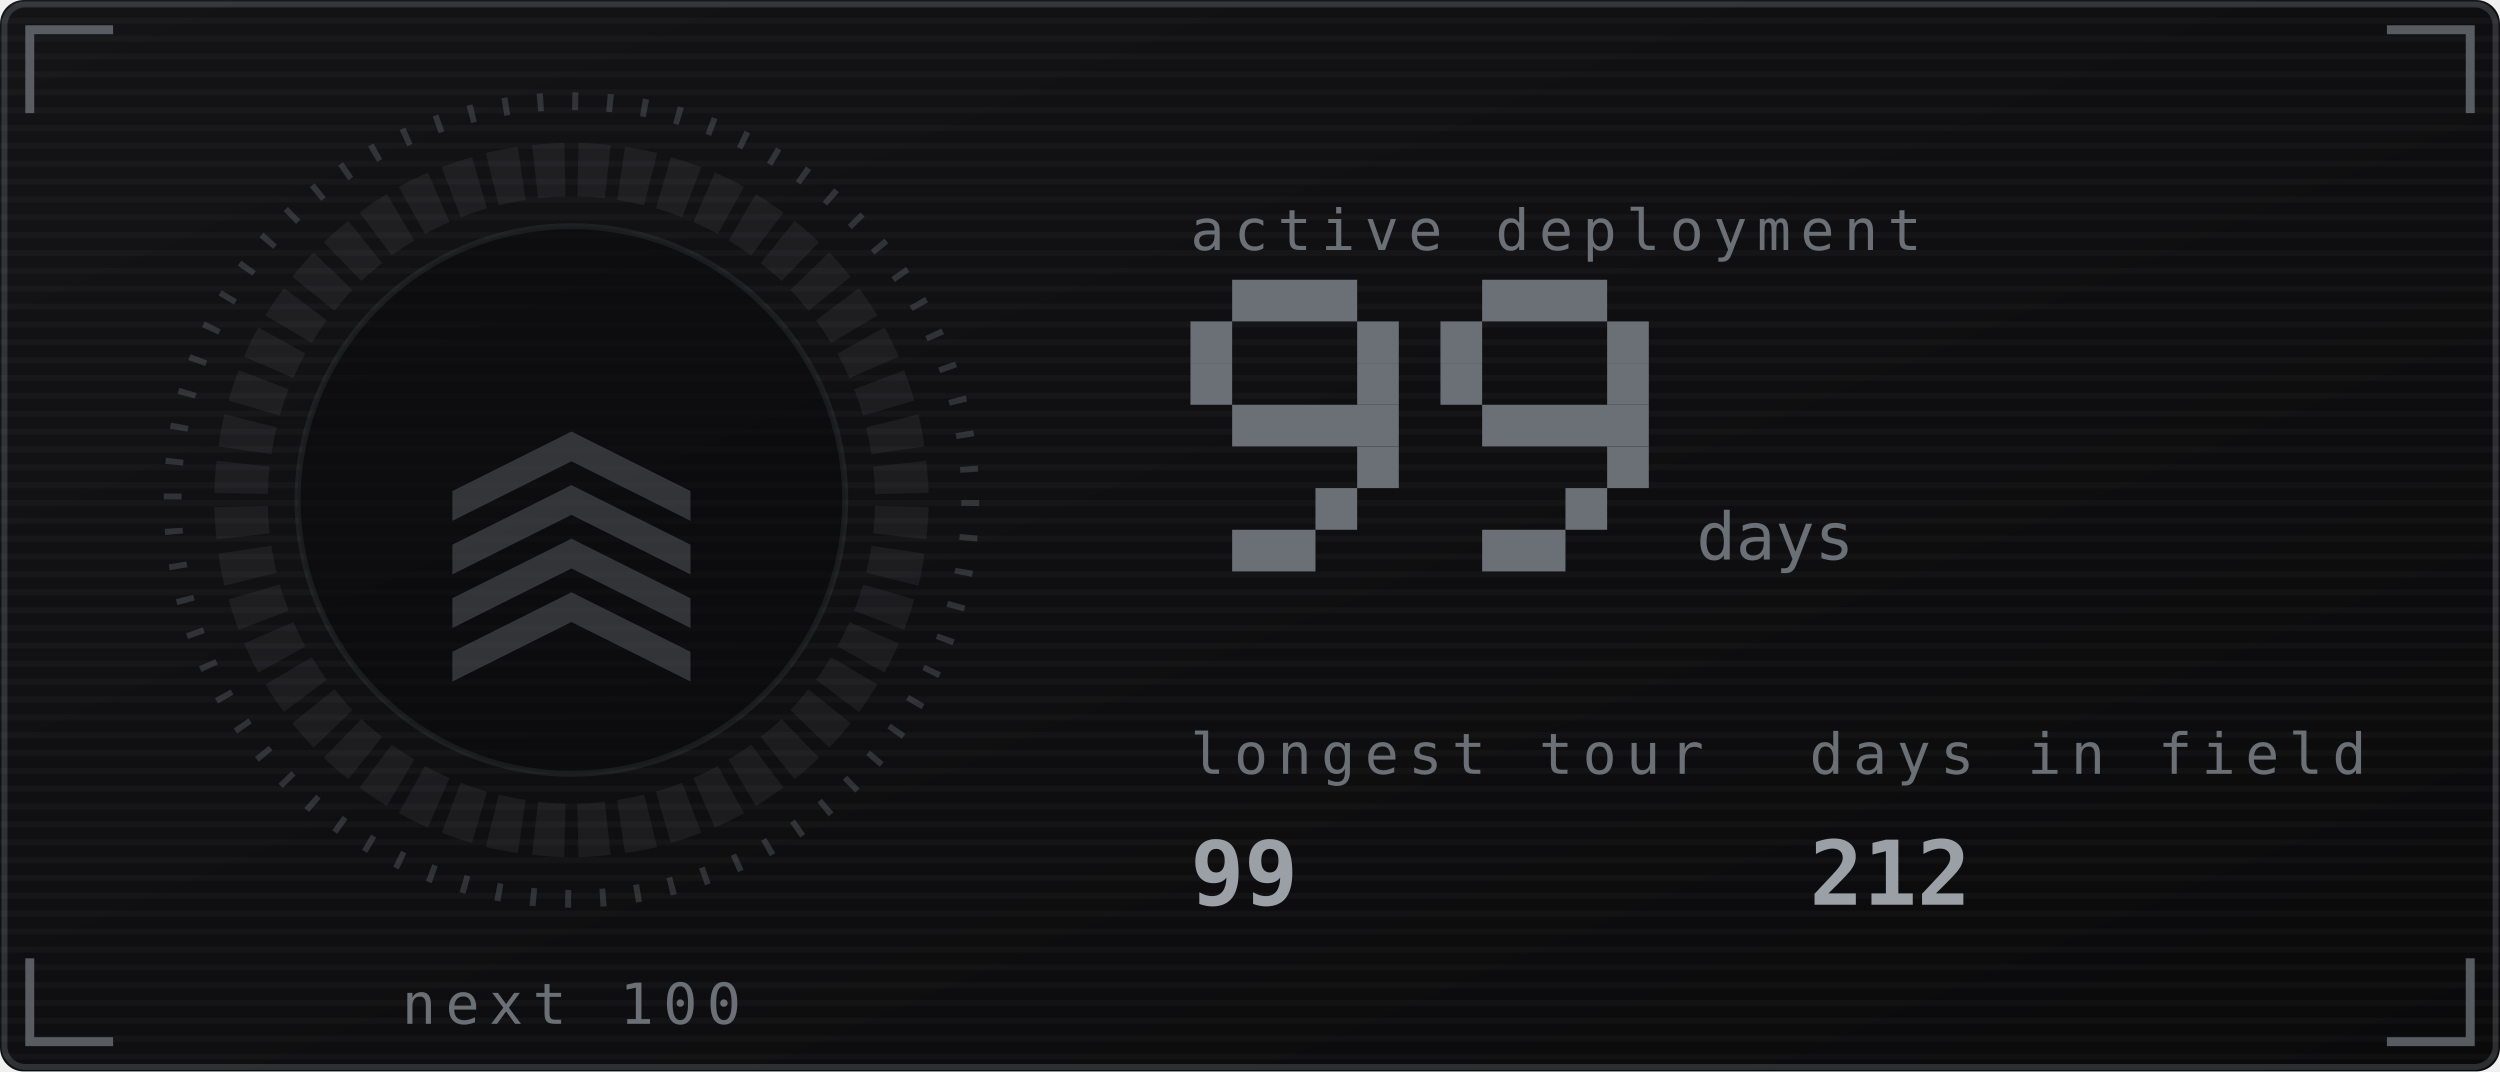
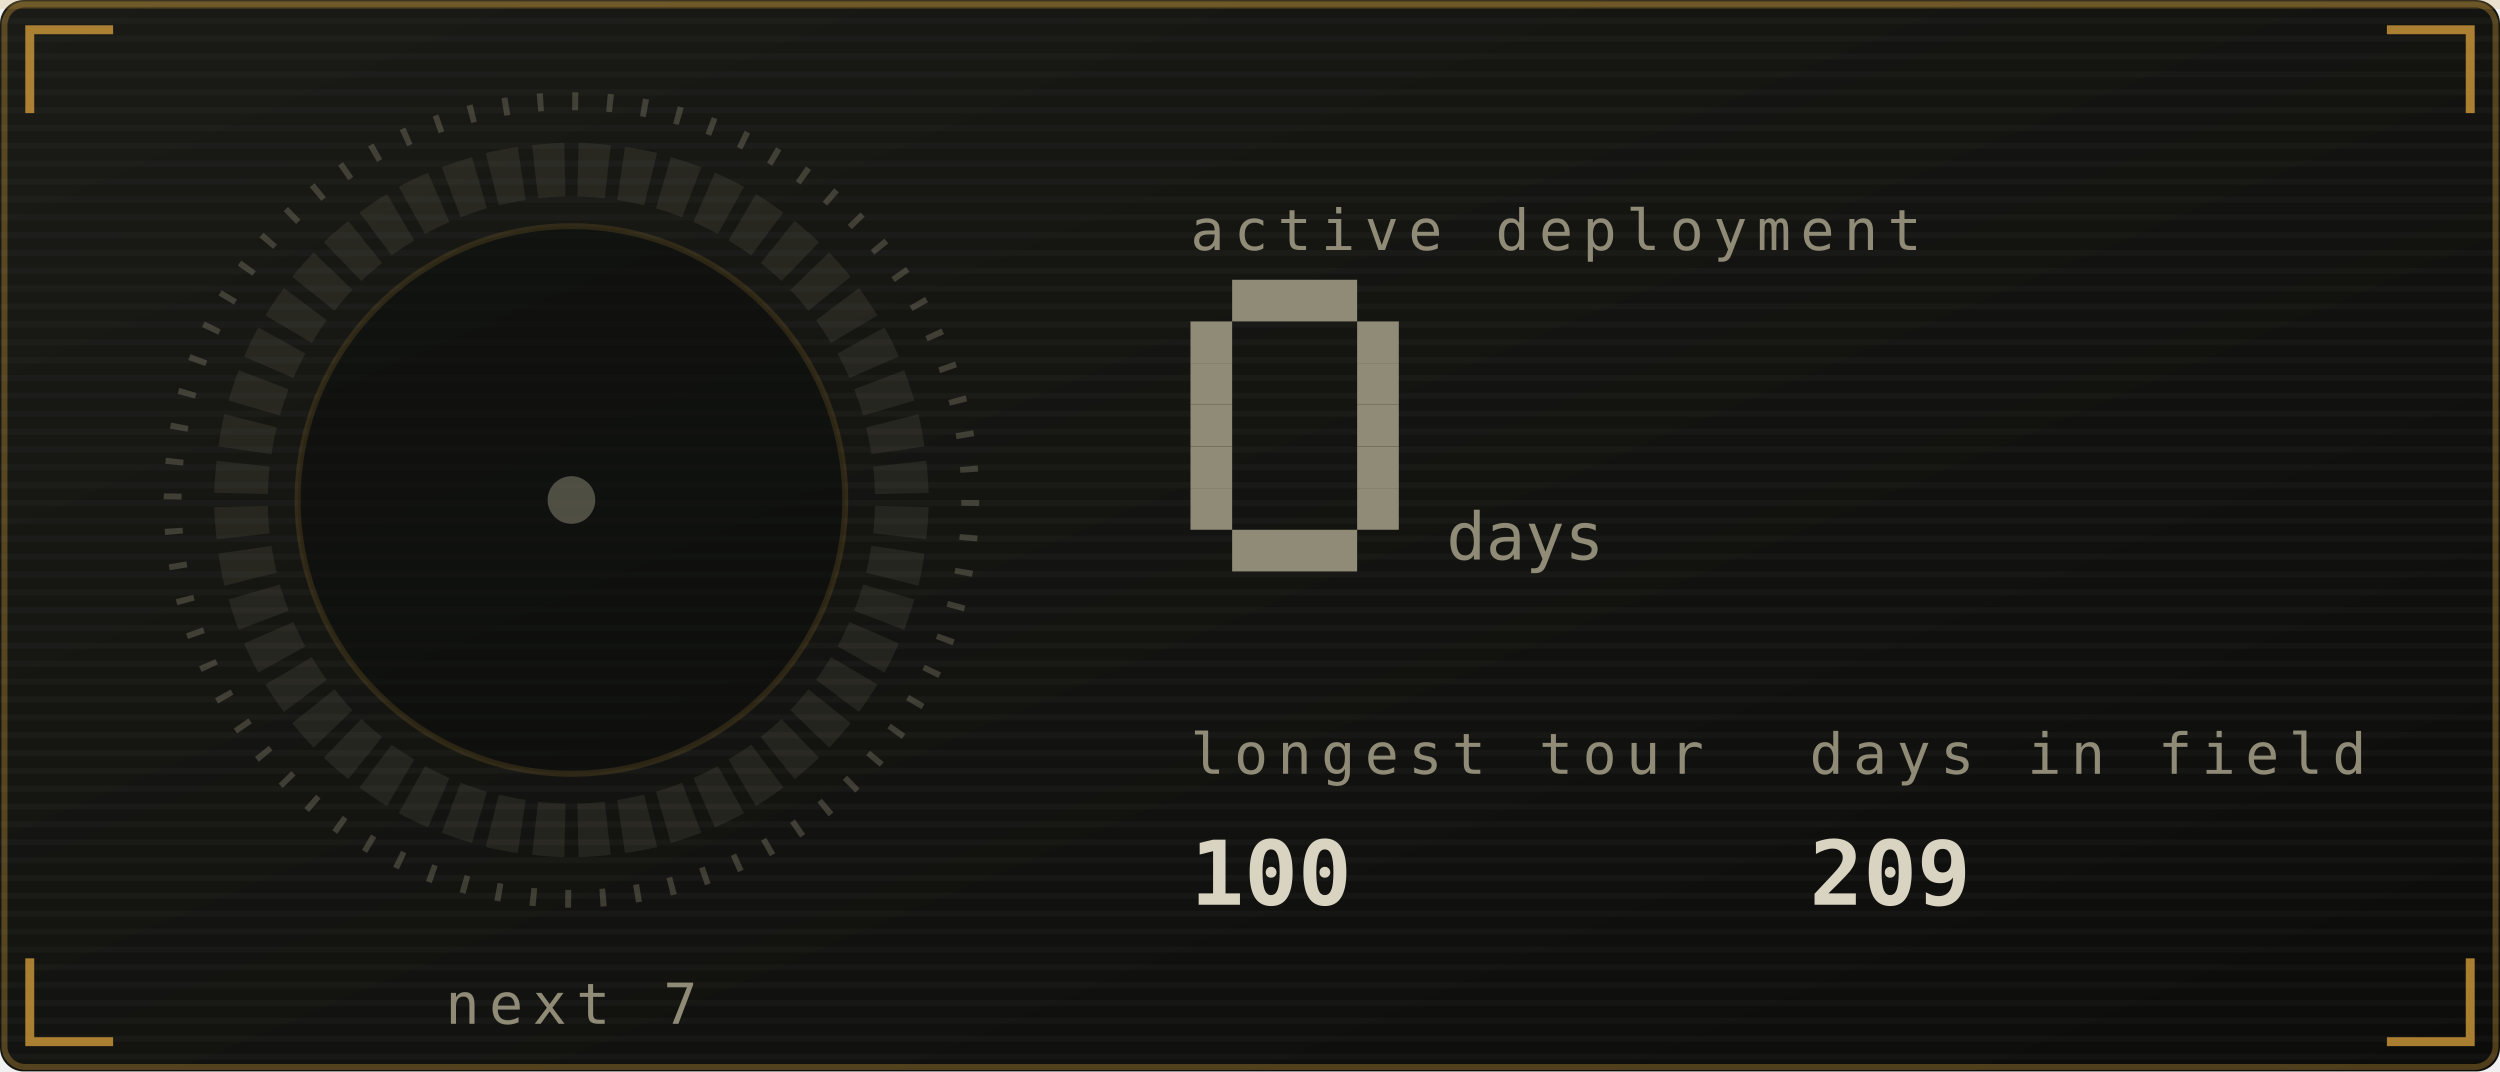
<svg xmlns="http://www.w3.org/2000/svg" viewBox="0 0 420 180" width="420" height="180" role="img" aria-labelledby="stkt stkd">
  <defs>
    <linearGradient id="stkbg" x1="0" y1="0" x2="1" y2="1">
-       <stop offset="0" stop-color="#141417" />
-       <stop offset="1" stop-color="#0a0a0b" />
+       <stop offset="0" stop-color="#1a1b16" />
+       <stop offset="1" stop-color="#0c0d0b" />
    </linearGradient>
  </defs>
  <style>
    .mono{font-family:ui-monospace,SFMono-Regular,Menlo,Consolas,"DejaVu Sans Mono",monospace}
-     .lbl{font-size:9.5px;letter-spacing:1.6px;fill:#6b7076}
-     .big{font-size:31px;font-weight:700;fill:#9aa0a6}
-     .med{font-size:15px;font-weight:700;fill:#9aa0a6}
-     .sm{font-size:11px;fill:#9aa0a6}
-     .dim{font-size:11px;fill:#6b7076}
+     .lbl{font-size:9.5px;letter-spacing:1.6px;fill:#908b77}
+     .big{font-size:31px;font-weight:700;fill:#d9d3c1}
+     .med{font-size:15px;font-weight:700;fill:#d9d3c1}
+     .sm{font-size:11px;fill:#d9d3c1}
+     .dim{font-size:11px;fill:#908b77}
    
-     .fnum{font-size:11px;fill:#6b7076}
+     .pulse{animation:pulse 3.4s ease-in-out infinite}
+     @keyframes pulse{0%,100%{opacity:1}50%{opacity:.62}}
+     .fnum{font-size:11px;fill:#908b77}
    
    
</style>
  <rect width="420" height="180" rx="4" fill="url(#stkbg)" />
-   <rect x="0.75" y="0.75" width="418.5" height="178.5" rx="3.5" fill="none" stroke="#6b7076" stroke-opacity="0.35" />
+   <rect x="0.75" y="0.75" width="418.5" height="178.5" rx="3.5" fill="none" stroke="#cf9a3a" stroke-opacity="0.35" />
  <defs>
    <pattern id="stkscan" width="4" height="3" patternUnits="userSpaceOnUse">
      <rect width="4" height="1" fill="#ffffff" opacity="0.025" />
    </pattern>
  </defs>
  <rect width="420" height="180" rx="4" fill="url(#stkscan)" />
-   <path d="M5 19V5H19M401 5H415V19M415 161V175H401M19 175H5V161" fill="none" stroke="#6b7076" stroke-width="1.5" stroke-opacity="0.8" />
+   <rect x="0" y="0" width="420" height="1.5" fill="#cf9a3a" opacity="0.18">
+     <animate attributeName="y" values="0;180;180" keyTimes="0;0.6;1" dur="7s" repeatCount="indefinite" />
+   </rect>
+   <path d="M5 19V5H19M401 5H415V19M415 161V175H401M19 175H5V161" fill="none" stroke="#cf9a3a" stroke-width="1.5" stroke-opacity="0.8" />
  <defs>
    <linearGradient id="stkMetal" x1="0" y1="0" x2="0" y2="1">
-       <stop offset="0" stop-color="#e9e9e5" />
-       <stop offset="0.45" stop-color="#6b7076" />
-       <stop offset="1" stop-color="#5c6169" />
+       <stop offset="0" stop-color="#efe8d4" />
+       <stop offset="0.45" stop-color="#cf9a3a" />
+       <stop offset="1" stop-color="#5a4d33" />
    </linearGradient>
  </defs>
-   <circle cx="96" cy="84" r="67" fill="none" stroke="#6b7076" stroke-opacity="0.35" stroke-width="3" stroke-dasharray="1 4.85" />
-   <path d="M97.2 24.0A60 60 0 0 1 102.6 24.4L101.6 33.3A51 51 0 0 0 97.0 33.0Z" fill="#6b7076" opacity="0.14" />
-   <path d="M105.0 24.7A60 60 0 0 1 110.4 25.7L108.2 34.5A51 51 0 0 0 103.7 33.6Z" fill="#6b7076" opacity="0.14" />
-   <path d="M112.7 26.4A60 60 0 0 1 117.8 28.1L114.6 36.5A51 51 0 0 0 110.2 35.0Z" fill="#6b7076" opacity="0.14" />
-   <path d="M120.1 29.0A60 60 0 0 1 125.0 31.4L120.6 39.3A51 51 0 0 0 116.5 37.3Z" fill="#6b7076" opacity="0.14" />
-   <path d="M127.0 32.6A60 60 0 0 1 131.6 35.7L126.2 42.9A51 51 0 0 0 122.4 40.4Z" fill="#6b7076" opacity="0.14" />
-   <path d="M133.5 37.1A60 60 0 0 1 137.6 40.7L131.3 47.2A51 51 0 0 0 127.8 44.2Z" fill="#6b7076" opacity="0.14" />
-   <path d="M139.3 42.4A60 60 0 0 1 142.9 46.5L135.8 52.2A51 51 0 0 0 132.8 48.7Z" fill="#6b7076" opacity="0.14" />
-   <path d="M144.3 48.4A60 60 0 0 1 147.4 53.0L139.6 57.6A51 51 0 0 0 137.1 53.8Z" fill="#6b7076" opacity="0.14" />
-   <path d="M148.6 55.0A60 60 0 0 1 151.0 59.9L142.7 63.5A51 51 0 0 0 140.7 59.4Z" fill="#6b7076" opacity="0.14" />
-   <path d="M151.9 62.2A60 60 0 0 1 153.6 67.3L145.0 69.8A51 51 0 0 0 143.5 65.4Z" fill="#6b7076" opacity="0.14" />
-   <path d="M154.3 69.6A60 60 0 0 1 155.3 75.0L146.4 76.3A51 51 0 0 0 145.5 71.8Z" fill="#6b7076" opacity="0.14" />
-   <path d="M155.6 77.4A60 60 0 0 1 156.0 82.8L147.0 83.0A51 51 0 0 0 146.7 78.4Z" fill="#6b7076" opacity="0.14" />
-   <path d="M156.0 85.2A60 60 0 0 1 155.6 90.6L146.7 89.6A51 51 0 0 0 147.0 85.0Z" fill="#6b7076" opacity="0.14" />
-   <path d="M155.3 93.0A60 60 0 0 1 154.3 98.4L145.5 96.2A51 51 0 0 0 146.4 91.7Z" fill="#6b7076" opacity="0.14" />
-   <path d="M153.6 100.7A60 60 0 0 1 151.9 105.8L143.5 102.6A51 51 0 0 0 145.0 98.2Z" fill="#6b7076" opacity="0.14" />
-   <path d="M151.0 108.1A60 60 0 0 1 148.6 113.0L140.7 108.6A51 51 0 0 0 142.7 104.5Z" fill="#6b7076" opacity="0.14" />
-   <path d="M147.4 115.0A60 60 0 0 1 144.3 119.6L137.1 114.2A51 51 0 0 0 139.6 110.4Z" fill="#6b7076" opacity="0.14" />
-   <path d="M142.9 121.5A60 60 0 0 1 139.3 125.6L132.8 119.3A51 51 0 0 0 135.8 115.8Z" fill="#6b7076" opacity="0.14" />
-   <path d="M137.6 127.3A60 60 0 0 1 133.5 130.9L127.8 123.8A51 51 0 0 0 131.3 120.8Z" fill="#6b7076" opacity="0.14" />
-   <path d="M131.6 132.3A60 60 0 0 1 127.0 135.4L122.4 127.6A51 51 0 0 0 126.2 125.1Z" fill="#6b7076" opacity="0.14" />
-   <path d="M125.0 136.6A60 60 0 0 1 120.1 139.0L116.5 130.7A51 51 0 0 0 120.6 128.7Z" fill="#6b7076" opacity="0.14" />
-   <path d="M117.8 139.9A60 60 0 0 1 112.7 141.6L110.2 133.0A51 51 0 0 0 114.6 131.5Z" fill="#6b7076" opacity="0.14" />
-   <path d="M110.4 142.3A60 60 0 0 1 105.0 143.3L103.7 134.4A51 51 0 0 0 108.2 133.5Z" fill="#6b7076" opacity="0.14" />
-   <path d="M102.6 143.6A60 60 0 0 1 97.2 144.0L97.0 135.0A51 51 0 0 0 101.6 134.7Z" fill="#6b7076" opacity="0.14" />
-   <path d="M94.8 144.0A60 60 0 0 1 89.4 143.6L90.4 134.7A51 51 0 0 0 95.0 135.0Z" fill="#6b7076" opacity="0.14" />
-   <path d="M87.0 143.3A60 60 0 0 1 81.6 142.3L83.8 133.5A51 51 0 0 0 88.3 134.4Z" fill="#6b7076" opacity="0.14" />
-   <path d="M79.3 141.6A60 60 0 0 1 74.2 139.9L77.4 131.5A51 51 0 0 0 81.8 133.0Z" fill="#6b7076" opacity="0.14" />
-   <path d="M71.9 139.0A60 60 0 0 1 67.0 136.6L71.4 128.7A51 51 0 0 0 75.5 130.7Z" fill="#6b7076" opacity="0.14" />
-   <path d="M65.0 135.4A60 60 0 0 1 60.4 132.3L65.8 125.1A51 51 0 0 0 69.6 127.6Z" fill="#6b7076" opacity="0.14" />
-   <path d="M58.5 130.9A60 60 0 0 1 54.4 127.3L60.7 120.8A51 51 0 0 0 64.2 123.8Z" fill="#6b7076" opacity="0.14" />
-   <path d="M52.7 125.6A60 60 0 0 1 49.1 121.5L56.2 115.8A51 51 0 0 0 59.2 119.3Z" fill="#6b7076" opacity="0.14" />
-   <path d="M47.7 119.6A60 60 0 0 1 44.6 115.0L52.4 110.4A51 51 0 0 0 54.9 114.2Z" fill="#6b7076" opacity="0.14" />
-   <path d="M43.4 113.0A60 60 0 0 1 41.0 108.1L49.3 104.5A51 51 0 0 0 51.3 108.6Z" fill="#6b7076" opacity="0.14" />
-   <path d="M40.1 105.8A60 60 0 0 1 38.4 100.7L47.0 98.2A51 51 0 0 0 48.5 102.6Z" fill="#6b7076" opacity="0.14" />
-   <path d="M37.7 98.4A60 60 0 0 1 36.7 93.0L45.6 91.7A51 51 0 0 0 46.5 96.2Z" fill="#6b7076" opacity="0.14" />
-   <path d="M36.4 90.6A60 60 0 0 1 36.0 85.2L45.0 85.0A51 51 0 0 0 45.3 89.6Z" fill="#6b7076" opacity="0.14" />
-   <path d="M36.0 82.8A60 60 0 0 1 36.4 77.4L45.3 78.4A51 51 0 0 0 45.0 83.0Z" fill="#6b7076" opacity="0.14" />
-   <path d="M36.7 75.0A60 60 0 0 1 37.7 69.6L46.5 71.8A51 51 0 0 0 45.6 76.3Z" fill="#6b7076" opacity="0.14" />
-   <path d="M38.4 67.3A60 60 0 0 1 40.1 62.2L48.5 65.4A51 51 0 0 0 47.0 69.8Z" fill="#6b7076" opacity="0.14" />
-   <path d="M41.0 59.9A60 60 0 0 1 43.4 55.0L51.3 59.4A51 51 0 0 0 49.3 63.5Z" fill="#6b7076" opacity="0.14" />
-   <path d="M44.6 53.0A60 60 0 0 1 47.7 48.4L54.9 53.8A51 51 0 0 0 52.4 57.6Z" fill="#6b7076" opacity="0.14" />
-   <path d="M49.1 46.5A60 60 0 0 1 52.7 42.4L59.2 48.7A51 51 0 0 0 56.2 52.2Z" fill="#6b7076" opacity="0.14" />
-   <path d="M54.4 40.7A60 60 0 0 1 58.5 37.1L64.2 44.2A51 51 0 0 0 60.7 47.2Z" fill="#6b7076" opacity="0.14" />
-   <path d="M60.4 35.7A60 60 0 0 1 65.0 32.6L69.6 40.4A51 51 0 0 0 65.8 42.9Z" fill="#6b7076" opacity="0.14" />
-   <path d="M67.0 31.4A60 60 0 0 1 71.9 29.0L75.5 37.3A51 51 0 0 0 71.4 39.3Z" fill="#6b7076" opacity="0.14" />
-   <path d="M74.2 28.1A60 60 0 0 1 79.3 26.4L81.8 35.0A51 51 0 0 0 77.4 36.5Z" fill="#6b7076" opacity="0.14" />
-   <path d="M81.6 25.7A60 60 0 0 1 87.0 24.7L88.3 33.6A51 51 0 0 0 83.8 34.5Z" fill="#6b7076" opacity="0.14" />
-   <path d="M89.4 24.4A60 60 0 0 1 94.8 24.0L95.0 33.0A51 51 0 0 0 90.4 33.3Z" fill="#6b7076" opacity="0.14" />
-   <circle cx="96" cy="84" r="46" fill="#0a0a0b" opacity="0.6" stroke="#6b7076" stroke-opacity="0.25" />
-   <path d="M76 109.5l20 -10l20 10v5l-20 -10l-20 10z" fill="#6b7076" opacity="0.4" />
-   <path d="M76 100.5l20 -10l20 10v5l-20 -10l-20 10z" fill="#6b7076" opacity="0.4" />
-   <path d="M76 91.5l20 -10l20 10v5l-20 -10l-20 10z" fill="#6b7076" opacity="0.4" />
-   <path d="M76 82.5l20 -10l20 10v5l-20 -10l-20 10z" fill="#6b7076" opacity="0.4" />
-   <text class="mono lbl" x="96" y="172" text-anchor="middle">next 100</text>
+   <circle cx="96" cy="84" r="67" fill="none" stroke="#908b77" stroke-opacity="0.35" stroke-width="3" stroke-dasharray="1 4.85" />
+   <path d="M97.2 24.0A60 60 0 0 1 102.6 24.4L101.6 33.3A51 51 0 0 0 97.0 33.0Z" fill="#908b77" opacity="0.14" />
+   <path d="M105.0 24.7A60 60 0 0 1 110.4 25.7L108.2 34.5A51 51 0 0 0 103.7 33.6Z" fill="#908b77" opacity="0.14" />
+   <path d="M112.7 26.4A60 60 0 0 1 117.8 28.1L114.6 36.5A51 51 0 0 0 110.2 35.0Z" fill="#908b77" opacity="0.14" />
+   <path d="M120.1 29.0A60 60 0 0 1 125.0 31.4L120.6 39.3A51 51 0 0 0 116.5 37.3Z" fill="#908b77" opacity="0.14" />
+   <path d="M127.0 32.6A60 60 0 0 1 131.6 35.7L126.2 42.9A51 51 0 0 0 122.4 40.4Z" fill="#908b77" opacity="0.14" />
+   <path d="M133.5 37.1A60 60 0 0 1 137.6 40.7L131.3 47.2A51 51 0 0 0 127.8 44.2Z" fill="#908b77" opacity="0.14" />
+   <path d="M139.3 42.4A60 60 0 0 1 142.9 46.5L135.8 52.2A51 51 0 0 0 132.8 48.7Z" fill="#908b77" opacity="0.14" />
+   <path d="M144.3 48.4A60 60 0 0 1 147.4 53.0L139.6 57.6A51 51 0 0 0 137.1 53.8Z" fill="#908b77" opacity="0.14" />
+   <path d="M148.6 55.0A60 60 0 0 1 151.0 59.9L142.7 63.5A51 51 0 0 0 140.7 59.4Z" fill="#908b77" opacity="0.14" />
+   <path d="M151.9 62.2A60 60 0 0 1 153.6 67.3L145.0 69.8A51 51 0 0 0 143.5 65.4Z" fill="#908b77" opacity="0.14" />
+   <path d="M154.3 69.6A60 60 0 0 1 155.3 75.0L146.4 76.3A51 51 0 0 0 145.5 71.8Z" fill="#908b77" opacity="0.14" />
+   <path d="M155.6 77.4A60 60 0 0 1 156.0 82.8L147.0 83.0A51 51 0 0 0 146.7 78.4Z" fill="#908b77" opacity="0.14" />
+   <path d="M156.0 85.2A60 60 0 0 1 155.6 90.6L146.7 89.6A51 51 0 0 0 147.0 85.0Z" fill="#908b77" opacity="0.14" />
+   <path d="M155.3 93.0A60 60 0 0 1 154.3 98.4L145.5 96.2A51 51 0 0 0 146.4 91.7Z" fill="#908b77" opacity="0.14" />
+   <path d="M153.6 100.7A60 60 0 0 1 151.9 105.8L143.5 102.6A51 51 0 0 0 145.0 98.2Z" fill="#908b77" opacity="0.14" />
+   <path d="M151.0 108.1A60 60 0 0 1 148.6 113.0L140.7 108.6A51 51 0 0 0 142.7 104.5Z" fill="#908b77" opacity="0.14" />
+   <path d="M147.4 115.0A60 60 0 0 1 144.3 119.6L137.1 114.2A51 51 0 0 0 139.6 110.4Z" fill="#908b77" opacity="0.14" />
+   <path d="M142.9 121.5A60 60 0 0 1 139.3 125.6L132.8 119.3A51 51 0 0 0 135.8 115.8Z" fill="#908b77" opacity="0.14" />
+   <path d="M137.6 127.3A60 60 0 0 1 133.5 130.9L127.8 123.8A51 51 0 0 0 131.3 120.8Z" fill="#908b77" opacity="0.14" />
+   <path d="M131.6 132.3A60 60 0 0 1 127.0 135.4L122.4 127.6A51 51 0 0 0 126.2 125.1Z" fill="#908b77" opacity="0.14" />
+   <path d="M125.0 136.6A60 60 0 0 1 120.1 139.0L116.5 130.7A51 51 0 0 0 120.6 128.7Z" fill="#908b77" opacity="0.14" />
+   <path d="M117.8 139.9A60 60 0 0 1 112.7 141.6L110.2 133.0A51 51 0 0 0 114.6 131.5Z" fill="#908b77" opacity="0.14" />
+   <path d="M110.4 142.3A60 60 0 0 1 105.0 143.3L103.7 134.4A51 51 0 0 0 108.2 133.5Z" fill="#908b77" opacity="0.14" />
+   <path d="M102.6 143.6A60 60 0 0 1 97.2 144.0L97.0 135.0A51 51 0 0 0 101.6 134.7Z" fill="#908b77" opacity="0.14" />
+   <path d="M94.8 144.0A60 60 0 0 1 89.4 143.6L90.4 134.7A51 51 0 0 0 95.0 135.0Z" fill="#908b77" opacity="0.14" />
+   <path d="M87.0 143.3A60 60 0 0 1 81.6 142.3L83.8 133.5A51 51 0 0 0 88.3 134.4Z" fill="#908b77" opacity="0.14" />
+   <path d="M79.3 141.6A60 60 0 0 1 74.2 139.9L77.4 131.5A51 51 0 0 0 81.8 133.0Z" fill="#908b77" opacity="0.14" />
+   <path d="M71.9 139.0A60 60 0 0 1 67.0 136.6L71.4 128.7A51 51 0 0 0 75.5 130.7Z" fill="#908b77" opacity="0.14" />
+   <path d="M65.0 135.4A60 60 0 0 1 60.4 132.3L65.8 125.1A51 51 0 0 0 69.6 127.6Z" fill="#908b77" opacity="0.14" />
+   <path d="M58.5 130.9A60 60 0 0 1 54.4 127.3L60.7 120.8A51 51 0 0 0 64.2 123.8Z" fill="#908b77" opacity="0.14" />
+   <path d="M52.7 125.6A60 60 0 0 1 49.1 121.5L56.2 115.8A51 51 0 0 0 59.2 119.3Z" fill="#908b77" opacity="0.14" />
+   <path d="M47.7 119.6A60 60 0 0 1 44.6 115.0L52.4 110.4A51 51 0 0 0 54.9 114.2Z" fill="#908b77" opacity="0.14" />
+   <path d="M43.4 113.0A60 60 0 0 1 41.0 108.1L49.3 104.5A51 51 0 0 0 51.3 108.6Z" fill="#908b77" opacity="0.14" />
+   <path d="M40.1 105.8A60 60 0 0 1 38.4 100.7L47.0 98.2A51 51 0 0 0 48.5 102.6Z" fill="#908b77" opacity="0.14" />
+   <path d="M37.7 98.4A60 60 0 0 1 36.7 93.0L45.6 91.7A51 51 0 0 0 46.5 96.2Z" fill="#908b77" opacity="0.14" />
+   <path d="M36.4 90.6A60 60 0 0 1 36.0 85.2L45.0 85.0A51 51 0 0 0 45.3 89.6Z" fill="#908b77" opacity="0.14" />
+   <path d="M36.0 82.8A60 60 0 0 1 36.4 77.4L45.3 78.4A51 51 0 0 0 45.0 83.0Z" fill="#908b77" opacity="0.14" />
+   <path d="M36.7 75.0A60 60 0 0 1 37.7 69.6L46.5 71.8A51 51 0 0 0 45.6 76.3Z" fill="#908b77" opacity="0.14" />
+   <path d="M38.4 67.3A60 60 0 0 1 40.1 62.2L48.5 65.4A51 51 0 0 0 47.0 69.8Z" fill="#908b77" opacity="0.14" />
+   <path d="M41.0 59.9A60 60 0 0 1 43.4 55.0L51.3 59.4A51 51 0 0 0 49.3 63.5Z" fill="#908b77" opacity="0.14" />
+   <path d="M44.6 53.0A60 60 0 0 1 47.7 48.4L54.9 53.8A51 51 0 0 0 52.4 57.6Z" fill="#908b77" opacity="0.14" />
+   <path d="M49.1 46.5A60 60 0 0 1 52.7 42.4L59.2 48.7A51 51 0 0 0 56.2 52.2Z" fill="#908b77" opacity="0.14" />
+   <path d="M54.4 40.7A60 60 0 0 1 58.5 37.1L64.2 44.2A51 51 0 0 0 60.7 47.2Z" fill="#908b77" opacity="0.14" />
+   <path d="M60.4 35.7A60 60 0 0 1 65.0 32.6L69.6 40.4A51 51 0 0 0 65.8 42.9Z" fill="#908b77" opacity="0.14" />
+   <path d="M67.0 31.4A60 60 0 0 1 71.9 29.0L75.5 37.3A51 51 0 0 0 71.4 39.3Z" fill="#908b77" opacity="0.14" />
+   <path d="M74.2 28.1A60 60 0 0 1 79.3 26.4L81.8 35.0A51 51 0 0 0 77.4 36.5Z" fill="#908b77" opacity="0.14" />
+   <path d="M81.6 25.7A60 60 0 0 1 87.0 24.7L88.3 33.6A51 51 0 0 0 83.8 34.5Z" fill="#908b77" opacity="0.14" />
+   <path d="M89.4 24.4A60 60 0 0 1 94.8 24.0L95.0 33.0A51 51 0 0 0 90.4 33.3Z" fill="#908b77" opacity="0.14" />
+   <circle cx="96" cy="84" r="46" fill="#0c0d0b" opacity="0.6" stroke="#cf9a3a" stroke-opacity="0.25" />
+   <circle cx="96" cy="84" r="4" fill="#908b77" opacity="0.5" />
+   <text class="mono lbl" x="96" y="172" text-anchor="middle">next 7</text>
  <text class="mono lbl" x="200" y="42">active deployment</text>
-   <rect x="207" y="47" width="21" height="7" fill="#6b7076" />
-   <rect x="200" y="54" width="7" height="7" fill="#6b7076" />
-   <rect x="228" y="54" width="7" height="7" fill="#6b7076" />
-   <rect x="200" y="61" width="7" height="7" fill="#6b7076" />
-   <rect x="228" y="61" width="7" height="7" fill="#6b7076" />
-   <rect x="207" y="68" width="28" height="7" fill="#6b7076" />
-   <rect x="228" y="75" width="7" height="7" fill="#6b7076" />
-   <rect x="221" y="82" width="7" height="7" fill="#6b7076" />
-   <rect x="207" y="89" width="14" height="7" fill="#6b7076" />
-   <rect x="249" y="47" width="21" height="7" fill="#6b7076" />
-   <rect x="242" y="54" width="7" height="7" fill="#6b7076" />
-   <rect x="270" y="54" width="7" height="7" fill="#6b7076" />
-   <rect x="242" y="61" width="7" height="7" fill="#6b7076" />
-   <rect x="270" y="61" width="7" height="7" fill="#6b7076" />
-   <rect x="249" y="68" width="28" height="7" fill="#6b7076" />
-   <rect x="270" y="75" width="7" height="7" fill="#6b7076" />
-   <rect x="263" y="82" width="7" height="7" fill="#6b7076" />
-   <rect x="249" y="89" width="14" height="7" fill="#6b7076" />
-   <text class="mono fnum" x="285" y="94">days</text>
+   <rect x="207" y="47" width="21" height="7" fill="#908b77" />
+   <rect x="200" y="54" width="7" height="7" fill="#908b77" />
+   <rect x="228" y="54" width="7" height="7" fill="#908b77" />
+   <rect x="200" y="61" width="7" height="7" fill="#908b77" />
+   <rect x="228" y="61" width="7" height="7" fill="#908b77" />
+   <rect x="200" y="68" width="7" height="7" fill="#908b77" />
+   <rect x="228" y="68" width="7" height="7" fill="#908b77" />
+   <rect x="200" y="75" width="7" height="7" fill="#908b77" />
+   <rect x="228" y="75" width="7" height="7" fill="#908b77" />
+   <rect x="200" y="82" width="7" height="7" fill="#908b77" />
+   <rect x="228" y="82" width="7" height="7" fill="#908b77" />
+   <rect x="207" y="89" width="21" height="7" fill="#908b77" />
+   <text class="mono fnum" x="243" y="94">days</text>
  <text class="mono lbl" x="200" y="130">longest tour</text>
-   <text class="mono med" x="200" y="152">99</text>
+   <text class="mono med" x="200" y="152">100</text>
  <text class="mono lbl" x="304" y="130">days in field</text>
-   <text class="mono med" x="304" y="152">212</text>
+   <text class="mono med" x="304" y="152">209</text>
</svg>
